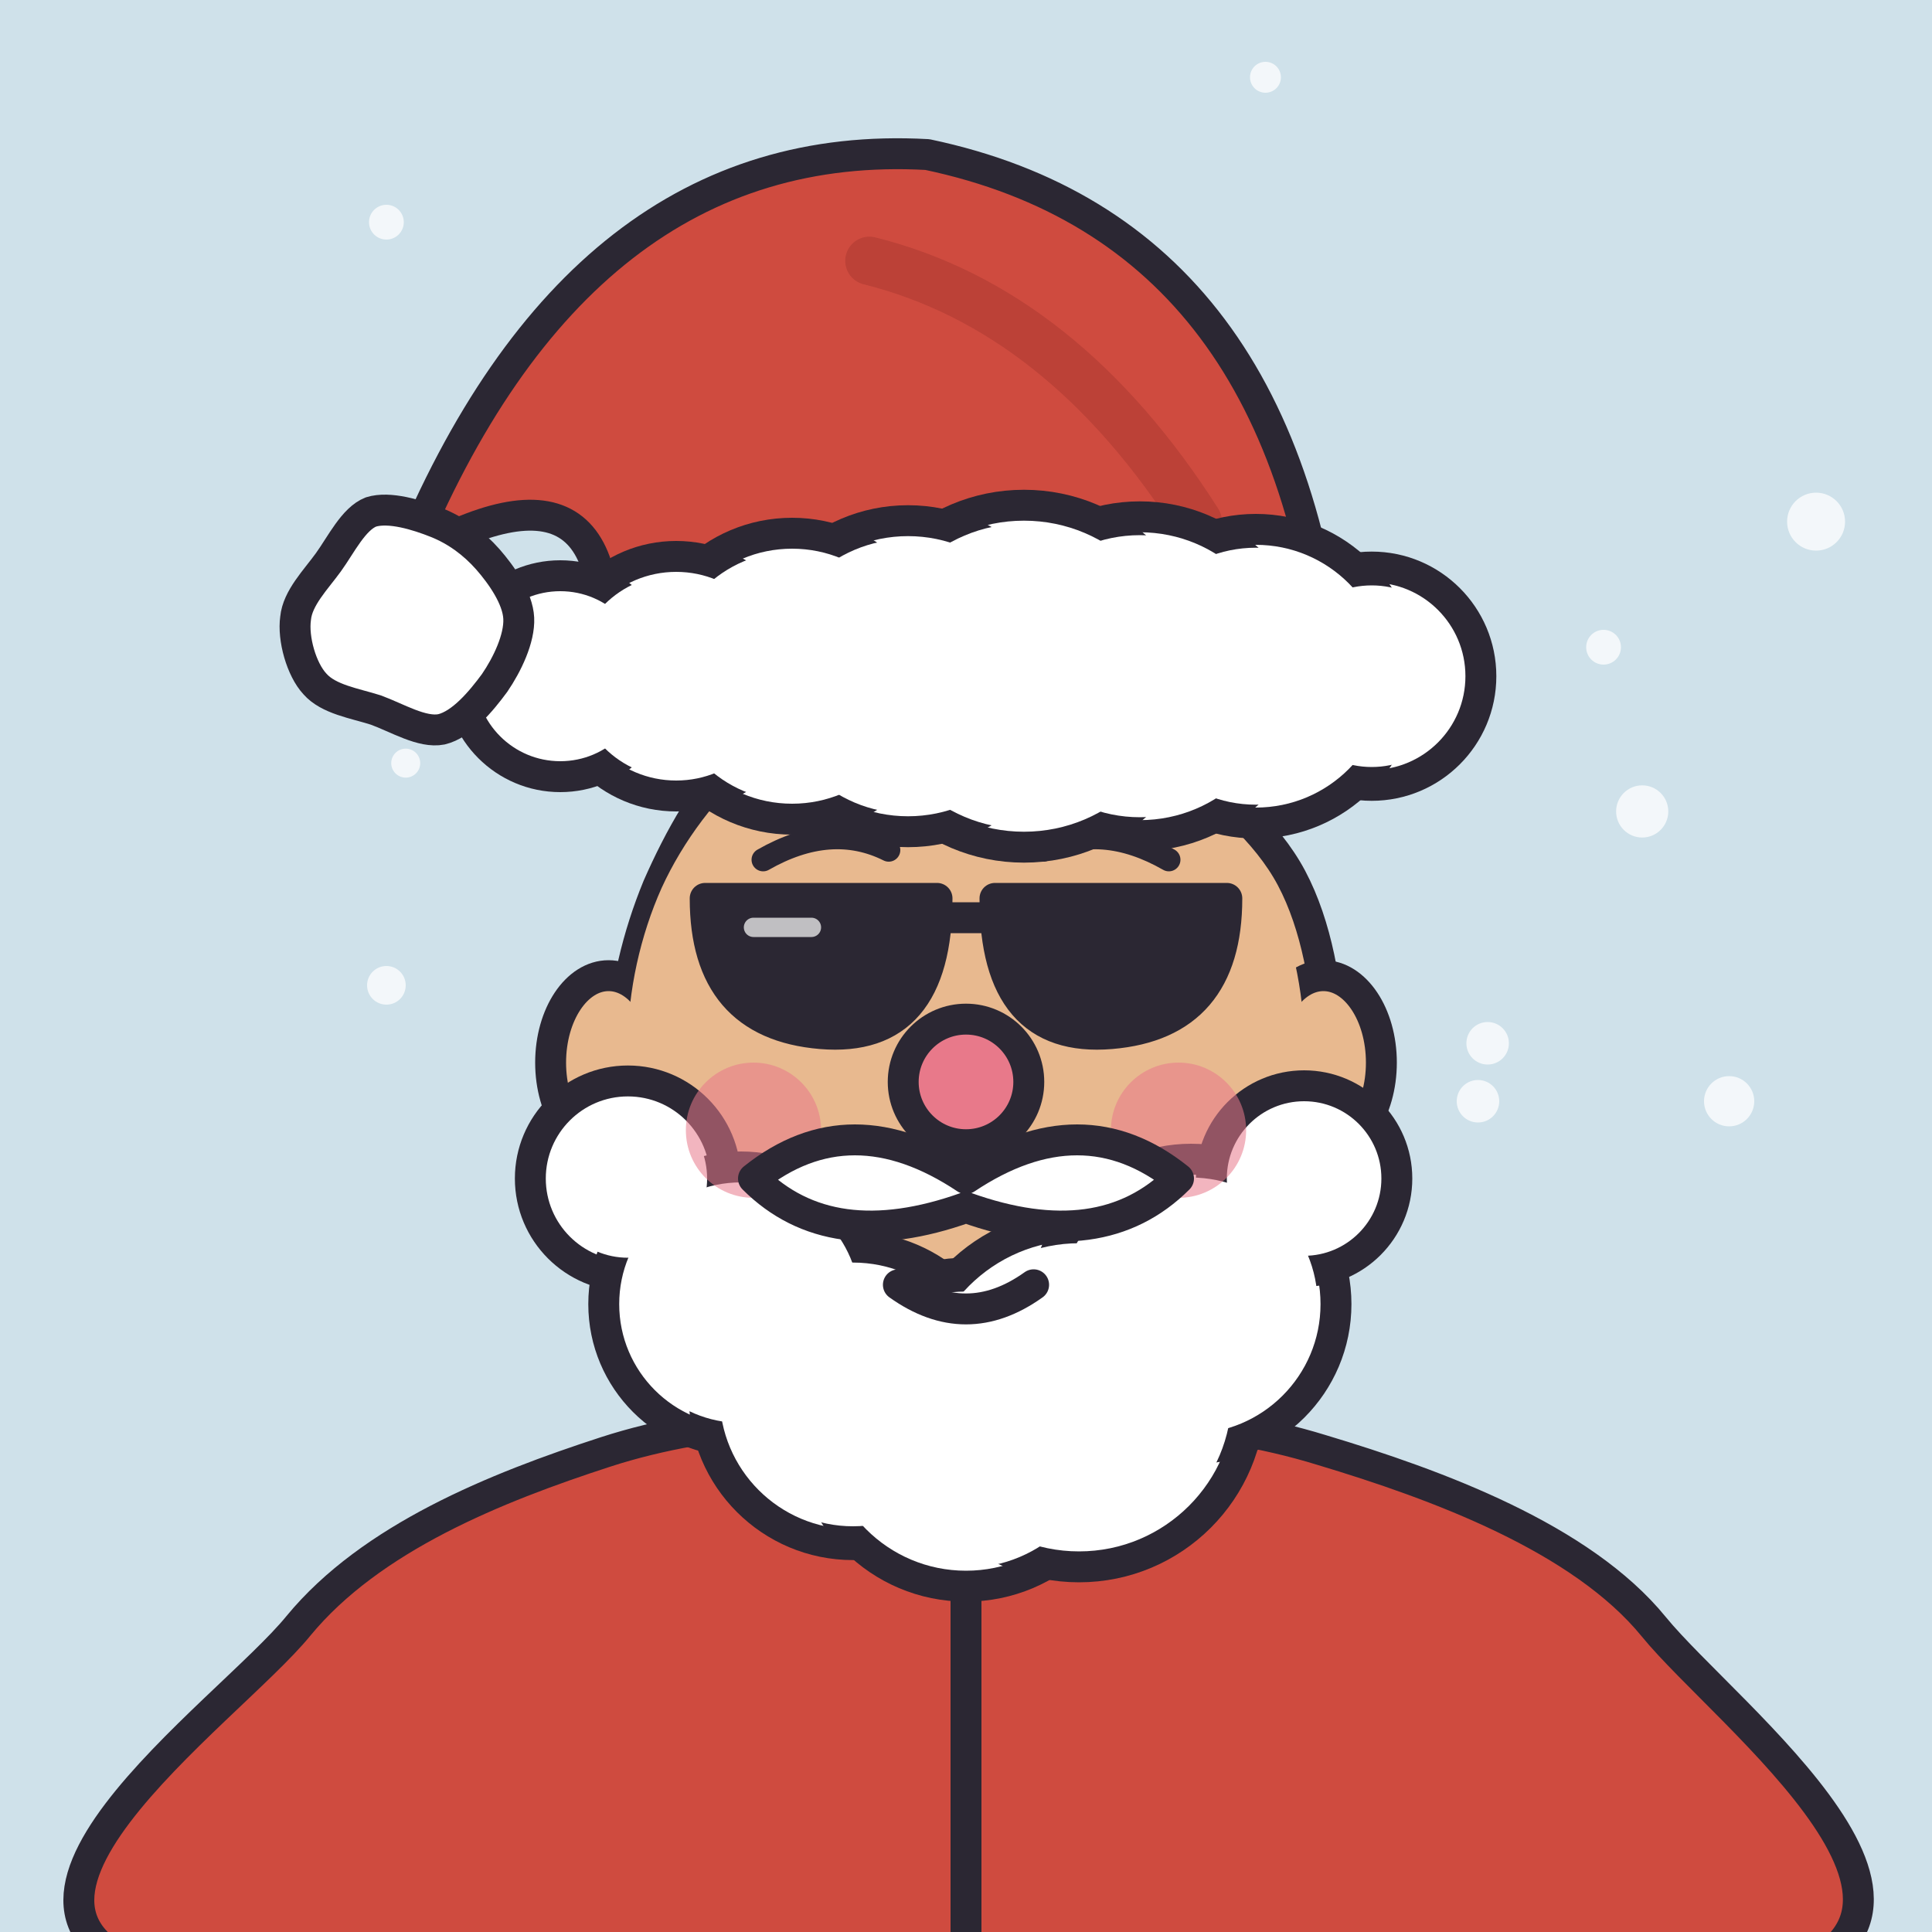
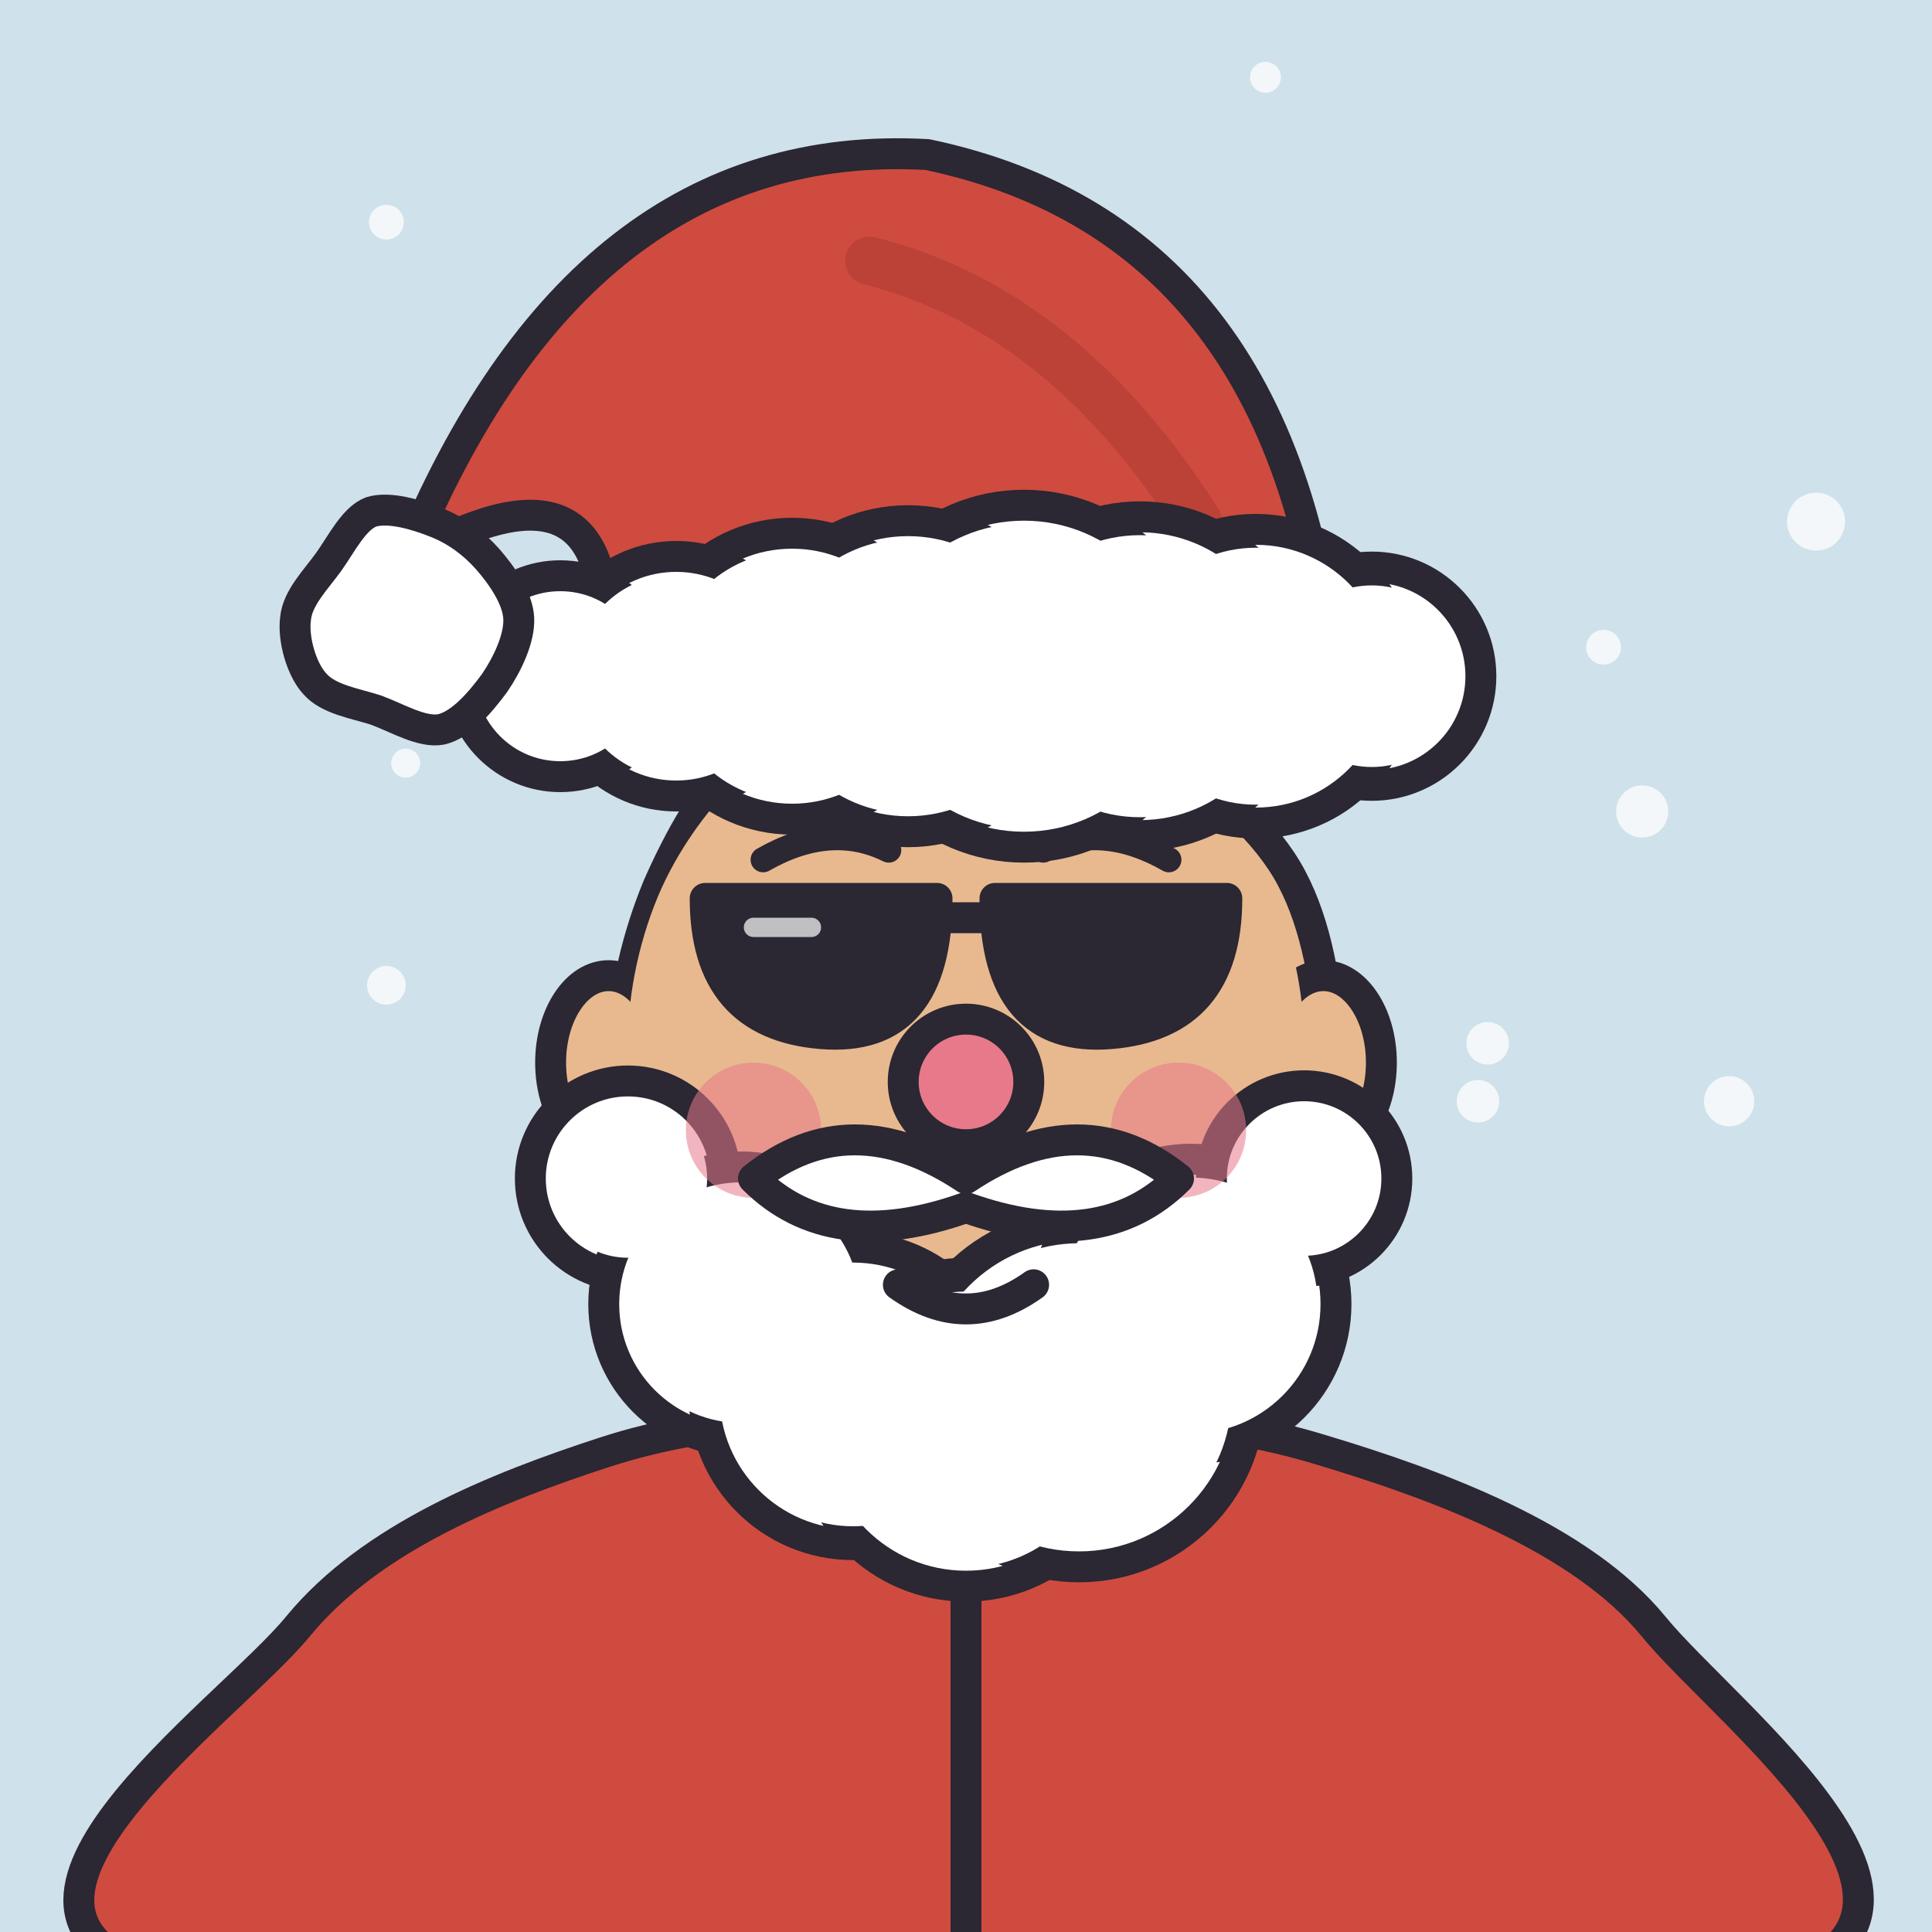
<svg xmlns="http://www.w3.org/2000/svg" viewBox="0 0 200 200" width="400" height="400">
  <rect width="200" height="200" fill="#cfe1ea" />
  <circle cx="179" cy="114" r="2.6" fill="#fff" opacity=".75" />
  <circle cx="141" cy="77" r="3.0" fill="#fff" opacity=".75" />
  <circle cx="40" cy="23" r="1.8" fill="#fff" opacity=".75" />
  <circle cx="76" cy="102" r="1.5" fill="#fff" opacity=".75" />
  <circle cx="98" cy="82" r="1.7" fill="#fff" opacity=".75" />
  <circle cx="188" cy="54" r="3.0" fill="#fff" opacity=".75" />
  <circle cx="154" cy="108" r="2.2" fill="#fff" opacity=".75" />
  <circle cx="170" cy="84" r="2.7" fill="#fff" opacity=".75" />
  <circle cx="166" cy="67" r="1.8" fill="#fff" opacity=".75" />
  <circle cx="153" cy="114" r="2.2" fill="#fff" opacity=".75" />
  <circle cx="112" cy="99" r="2.2" fill="#fff" opacity=".75" />
  <circle cx="42" cy="79" r="1.5" fill="#fff" opacity=".75" />
  <circle cx="40" cy="102" r="2.0" fill="#fff" opacity=".75" />
  <circle cx="131" cy="8" r="1.6" fill="#fff" opacity=".75" />
  <path d="M17.9 204.9 C-7.3 198.7 23.5 177.4 30.9 168.3 C38.4 159.2 51.3 154.0 62.7 150.3 C74.1 146.6 87.0 146.4 99.4 146.4 C111.8 146.3 124.8 146.4 136.8 150.1 C148.8 153.7 163.7 159.2 171.2 168.4 C178.7 177.6 207.6 199.3 182.0 205.4 C156.5 211.5 43.1 211.1 17.9 204.9Z" fill="#cf4b3f" stroke="#2b2733" stroke-width="3.2" stroke-linecap="round" stroke-linejoin="round" />
  <path d="M100 150 L100 205" stroke="#2b2733" stroke-width="3.2" stroke-linecap="round" stroke-linejoin="round" fill="none" />
  <path d="M84 152 Q100 166 116 152" fill="#fff" stroke="#2b2733" stroke-width="3.2" stroke-linecap="round" stroke-linejoin="round" />
  <path d="M137.6 108.0 C137.8 113.8 137.3 120.5 134.9 125.7 C132.6 130.9 128.1 136.0 123.6 139.3 C119.2 142.5 113.4 144.4 108.1 145.5 C102.8 146.6 97.2 146.7 91.8 145.7 C86.5 144.8 80.2 143.3 75.9 139.9 C71.6 136.4 68.1 130.5 66.2 125.2 C64.3 119.8 64.1 113.6 64.4 108.0 C64.7 102.4 66.0 96.9 68.1 91.8 C70.3 86.8 73.2 81.5 77.1 77.8 C81.1 74.1 86.5 70.9 91.7 69.6 C96.9 68.3 103.2 68.4 108.2 69.9 C113.3 71.4 117.9 75.2 122.1 78.7 C126.4 82.2 131.1 86.0 133.7 90.9 C136.3 95.8 137.4 102.2 137.6 108.0Z" fill="#e8b98f" stroke="#2b2733" stroke-width="3.2" stroke-linecap="round" stroke-linejoin="round" />
  <ellipse cx="63" cy="110" rx="6" ry="9" fill="#e8b98f" stroke="#2b2733" stroke-width="3.2" stroke-linecap="round" stroke-linejoin="round" />
  <ellipse cx="137" cy="110" rx="6" ry="9" fill="#e8b98f" stroke="#2b2733" stroke-width="3.2" stroke-linecap="round" stroke-linejoin="round" />
  <path d="M135.0 108.0 C135.0 113.4 133.7 119.2 131.5 124.1 C129.3 128.9 125.8 133.6 121.8 136.9 C117.9 140.3 112.7 142.9 107.8 144.1 C102.9 145.3 97.1 145.3 92.2 144.1 C87.3 142.9 82.1 140.3 78.2 136.9 C74.2 133.6 70.7 128.9 68.5 124.1 C66.3 119.2 65.0 113.4 65.0 108.0 C65.0 102.6 66.3 96.8 68.5 91.9 C70.7 87.1 74.2 82.4 78.2 79.1 C82.1 75.7 87.3 73.1 92.2 71.9 C97.1 70.7 102.9 70.7 107.8 71.9 C112.7 73.1 117.9 75.7 121.8 79.1 C125.8 82.4 129.3 87.1 131.5 91.9 C133.7 96.8 135.0 102.6 135.0 108.0Z" fill="#e8b98f" />
-   <circle cx="65.0" cy="122.0" r="10.1" fill="#fff" stroke="#2b2733" stroke-width="3.2" stroke-linecap="round" stroke-linejoin="round" />
-   <circle cx="76.7" cy="135.0" r="14.2" fill="#fff" stroke="#2b2733" stroke-width="3.2" stroke-linecap="round" stroke-linejoin="round" />
-   <circle cx="88.3" cy="144.5" r="15.4" fill="#fff" stroke="#2b2733" stroke-width="3.2" stroke-linecap="round" stroke-linejoin="round" />
-   <circle cx="100.0" cy="148.0" r="16.2" fill="#fff" stroke="#2b2733" stroke-width="3.2" stroke-linecap="round" stroke-linejoin="round" />
-   <circle cx="111.7" cy="144.5" r="17.7" fill="#fff" stroke="#2b2733" stroke-width="3.2" stroke-linecap="round" stroke-linejoin="round" />
-   <circle cx="123.3" cy="135.0" r="15.0" fill="#fff" stroke="#2b2733" stroke-width="3.2" stroke-linecap="round" stroke-linejoin="round" />
-   <circle cx="135.0" cy="122.0" r="9.6" fill="#fff" stroke="#2b2733" stroke-width="3.2" stroke-linecap="round" stroke-linejoin="round" />
-   <circle cx="65.0" cy="122.0" r="8.2" fill="#fff" />
-   <circle cx="76.7" cy="135.0" r="12.3" fill="#fff" />
-   <circle cx="88.3" cy="144.5" r="13.5" fill="#fff" />
-   <circle cx="100.0" cy="148.0" r="14.3" fill="#fff" />
-   <circle cx="111.7" cy="144.5" r="15.8" fill="#fff" />
-   <circle cx="123.3" cy="135.0" r="13.1" fill="#fff" />
-   <circle cx="135.0" cy="122.0" r="7.7" fill="#fff" />
+   <circle cx="65.0" cy="122.0" r="10.1" fill="#ffffff" stroke="#2b2733" stroke-width="3.2" stroke-linecap="round" stroke-linejoin="round" />
+   <circle cx="76.7" cy="135.0" r="14.2" fill="#ffffff" stroke="#2b2733" stroke-width="3.2" stroke-linecap="round" stroke-linejoin="round" />
+   <circle cx="88.3" cy="144.5" r="15.4" fill="#ffffff" stroke="#2b2733" stroke-width="3.2" stroke-linecap="round" stroke-linejoin="round" />
+   <circle cx="100.0" cy="148.0" r="16.2" fill="#ffffff" stroke="#2b2733" stroke-width="3.2" stroke-linecap="round" stroke-linejoin="round" />
+   <circle cx="111.7" cy="144.5" r="17.7" fill="#ffffff" stroke="#2b2733" stroke-width="3.2" stroke-linecap="round" stroke-linejoin="round" />
+   <circle cx="123.3" cy="135.0" r="15.0" fill="#ffffff" stroke="#2b2733" stroke-width="3.2" stroke-linecap="round" stroke-linejoin="round" />
+   <circle cx="135.0" cy="122.0" r="9.6" fill="#ffffff" stroke="#2b2733" stroke-width="3.2" stroke-linecap="round" stroke-linejoin="round" />
+   <circle cx="65.0" cy="122.0" r="8.2" fill="#ffffff" />
+   <circle cx="76.7" cy="135.0" r="12.3" fill="#ffffff" />
+   <circle cx="88.3" cy="144.5" r="13.5" fill="#ffffff" />
+   <circle cx="100.0" cy="148.0" r="14.3" fill="#ffffff" />
+   <circle cx="111.7" cy="144.5" r="15.8" fill="#ffffff" />
+   <circle cx="123.3" cy="135.0" r="13.1" fill="#ffffff" />
+   <circle cx="135.0" cy="122.0" r="7.7" fill="#ffffff" />
  <circle cx="78" cy="117" r="7" fill="#e8798a" opacity=".55" />
  <circle cx="122" cy="117" r="7" fill="#e8798a" opacity=".55" />
-   <path d="M100 122 Q88 114 78 122 Q86 130 100 125 Q114 130 122 122 Q112 114 100 122Z" fill="#fff" stroke="#2b2733" stroke-width="3.2" stroke-linecap="round" stroke-linejoin="round" />
+   <path d="M100 122 Q88 114 78 122 Q86 130 100 125 Q114 130 122 122 Q112 114 100 122Z" fill="#ffffff" stroke="#2b2733" stroke-width="3.2" stroke-linecap="round" stroke-linejoin="round" />
  <path d="M93 133 Q100 138 107 133" fill="none" stroke="#2b2733" stroke-width="3.2" stroke-linecap="round" stroke-linejoin="round" />
  <circle cx="100" cy="112" r="6.5" fill="#e8798a" stroke="#2b2733" stroke-width="3.2" stroke-linecap="round" stroke-linejoin="round" />
  <circle cx="86" cy="99" r="3.6" fill="#2b2733" />
  <path d="M108 101 Q114 93 120 101" fill="none" stroke="#2b2733" stroke-width="3.2" stroke-linecap="round" stroke-linejoin="round" />
-   <path d="M79 89 Q86 85 92 88" fill="none" stroke="#2b2733" stroke-width="2.4" stroke-linecap="round" />
-   <path d="M108 88 Q114 85 121 89" fill="none" stroke="#2b2733" stroke-width="2.4" stroke-linecap="round" />
+   <path d="M79 89 Q86 85 92 88" fill="none" stroke="#2b2733" stroke-width="2.6" stroke-linecap="round" />
+   <path d="M108 88 Q114 85 121 89" fill="none" stroke="#2b2733" stroke-width="2.6" stroke-linecap="round" />
  <path d="M73 93 L97 93 Q97 108 85 107 Q73 106 73 93Z" fill="#2b2733" stroke="#2b2733" stroke-width="3.2" stroke-linecap="round" stroke-linejoin="round" />
  <path d="M103 93 L127 93 Q127 106 115 107 Q103 108 103 93Z" fill="#2b2733" stroke="#2b2733" stroke-width="3.2" stroke-linecap="round" stroke-linejoin="round" />
  <path d="M97 95 L103 95" stroke="#2b2733" stroke-width="3.2" stroke-linecap="round" stroke-linejoin="round" />
  <path d="M78 96 L84 96" stroke="#fff" stroke-width="2" stroke-linecap="round" opacity=".7" />
  <g transform="translate(200 0) scale(-1 1)">
    <path d="M62 72 Q66 24 104 16 Q140 14 158 58 Q134 44 138 72Z" fill="#cf4b3f" stroke="#2b2733" stroke-width="3.2" stroke-linecap="round" stroke-linejoin="round" />
    <path d="M76 54 Q90 32 110 27" fill="none" stroke="#a3352d" stroke-width="5" stroke-linecap="round" opacity=".45" />
    <circle cx="58.0" cy="70.0" r="11.3" fill="#fff" stroke="#2b2733" stroke-width="3.2" stroke-linecap="round" stroke-linejoin="round" />
    <circle cx="70.0" cy="70.0" r="15.2" fill="#fff" stroke="#2b2733" stroke-width="3.2" stroke-linecap="round" stroke-linejoin="round" />
    <circle cx="82.0" cy="70.0" r="16.5" fill="#fff" stroke="#2b2733" stroke-width="3.2" stroke-linecap="round" stroke-linejoin="round" />
    <circle cx="94.0" cy="70.0" r="17.7" fill="#fff" stroke="#2b2733" stroke-width="3.2" stroke-linecap="round" stroke-linejoin="round" />
    <circle cx="106.0" cy="70.0" r="16.1" fill="#fff" stroke="#2b2733" stroke-width="3.2" stroke-linecap="round" stroke-linejoin="round" />
    <circle cx="118.0" cy="70.0" r="14.8" fill="#fff" stroke="#2b2733" stroke-width="3.2" stroke-linecap="round" stroke-linejoin="round" />
    <circle cx="130.0" cy="70.0" r="12.4" fill="#fff" stroke="#2b2733" stroke-width="3.2" stroke-linecap="round" stroke-linejoin="round" />
    <circle cx="142.0" cy="70.0" r="10.4" fill="#fff" stroke="#2b2733" stroke-width="3.2" stroke-linecap="round" stroke-linejoin="round" />
    <circle cx="58.0" cy="70.0" r="9.4" fill="#fff" />
    <circle cx="70.0" cy="70.0" r="13.3" fill="#fff" />
    <circle cx="82.0" cy="70.0" r="14.6" fill="#fff" />
    <circle cx="94.0" cy="70.0" r="15.8" fill="#fff" />
    <circle cx="106.0" cy="70.0" r="14.2" fill="#fff" />
    <circle cx="118.0" cy="70.0" r="12.9" fill="#fff" />
    <circle cx="130.0" cy="70.0" r="10.5" fill="#fff" />
    <circle cx="142.0" cy="70.0" r="8.5" fill="#fff" />
    <path d="M169.4 64.0 C169.7 66.1 168.8 69.3 167.4 70.8 C166.0 72.4 163.3 72.8 161.1 73.5 C158.9 74.3 156.3 75.9 154.3 75.5 C152.2 75.0 150.2 72.6 148.8 70.7 C147.5 68.8 146.2 66.1 146.3 64.0 C146.4 61.9 148.1 59.5 149.5 57.9 C151.0 56.2 152.8 54.9 154.8 54.1 C156.8 53.3 159.7 52.4 161.6 53.0 C163.4 53.7 164.7 56.4 166.0 58.2 C167.3 60.0 169.2 61.9 169.4 64.0Z" fill="#fff" stroke="#2b2733" stroke-width="3.2" stroke-linecap="round" stroke-linejoin="round" />
  </g>
</svg>
